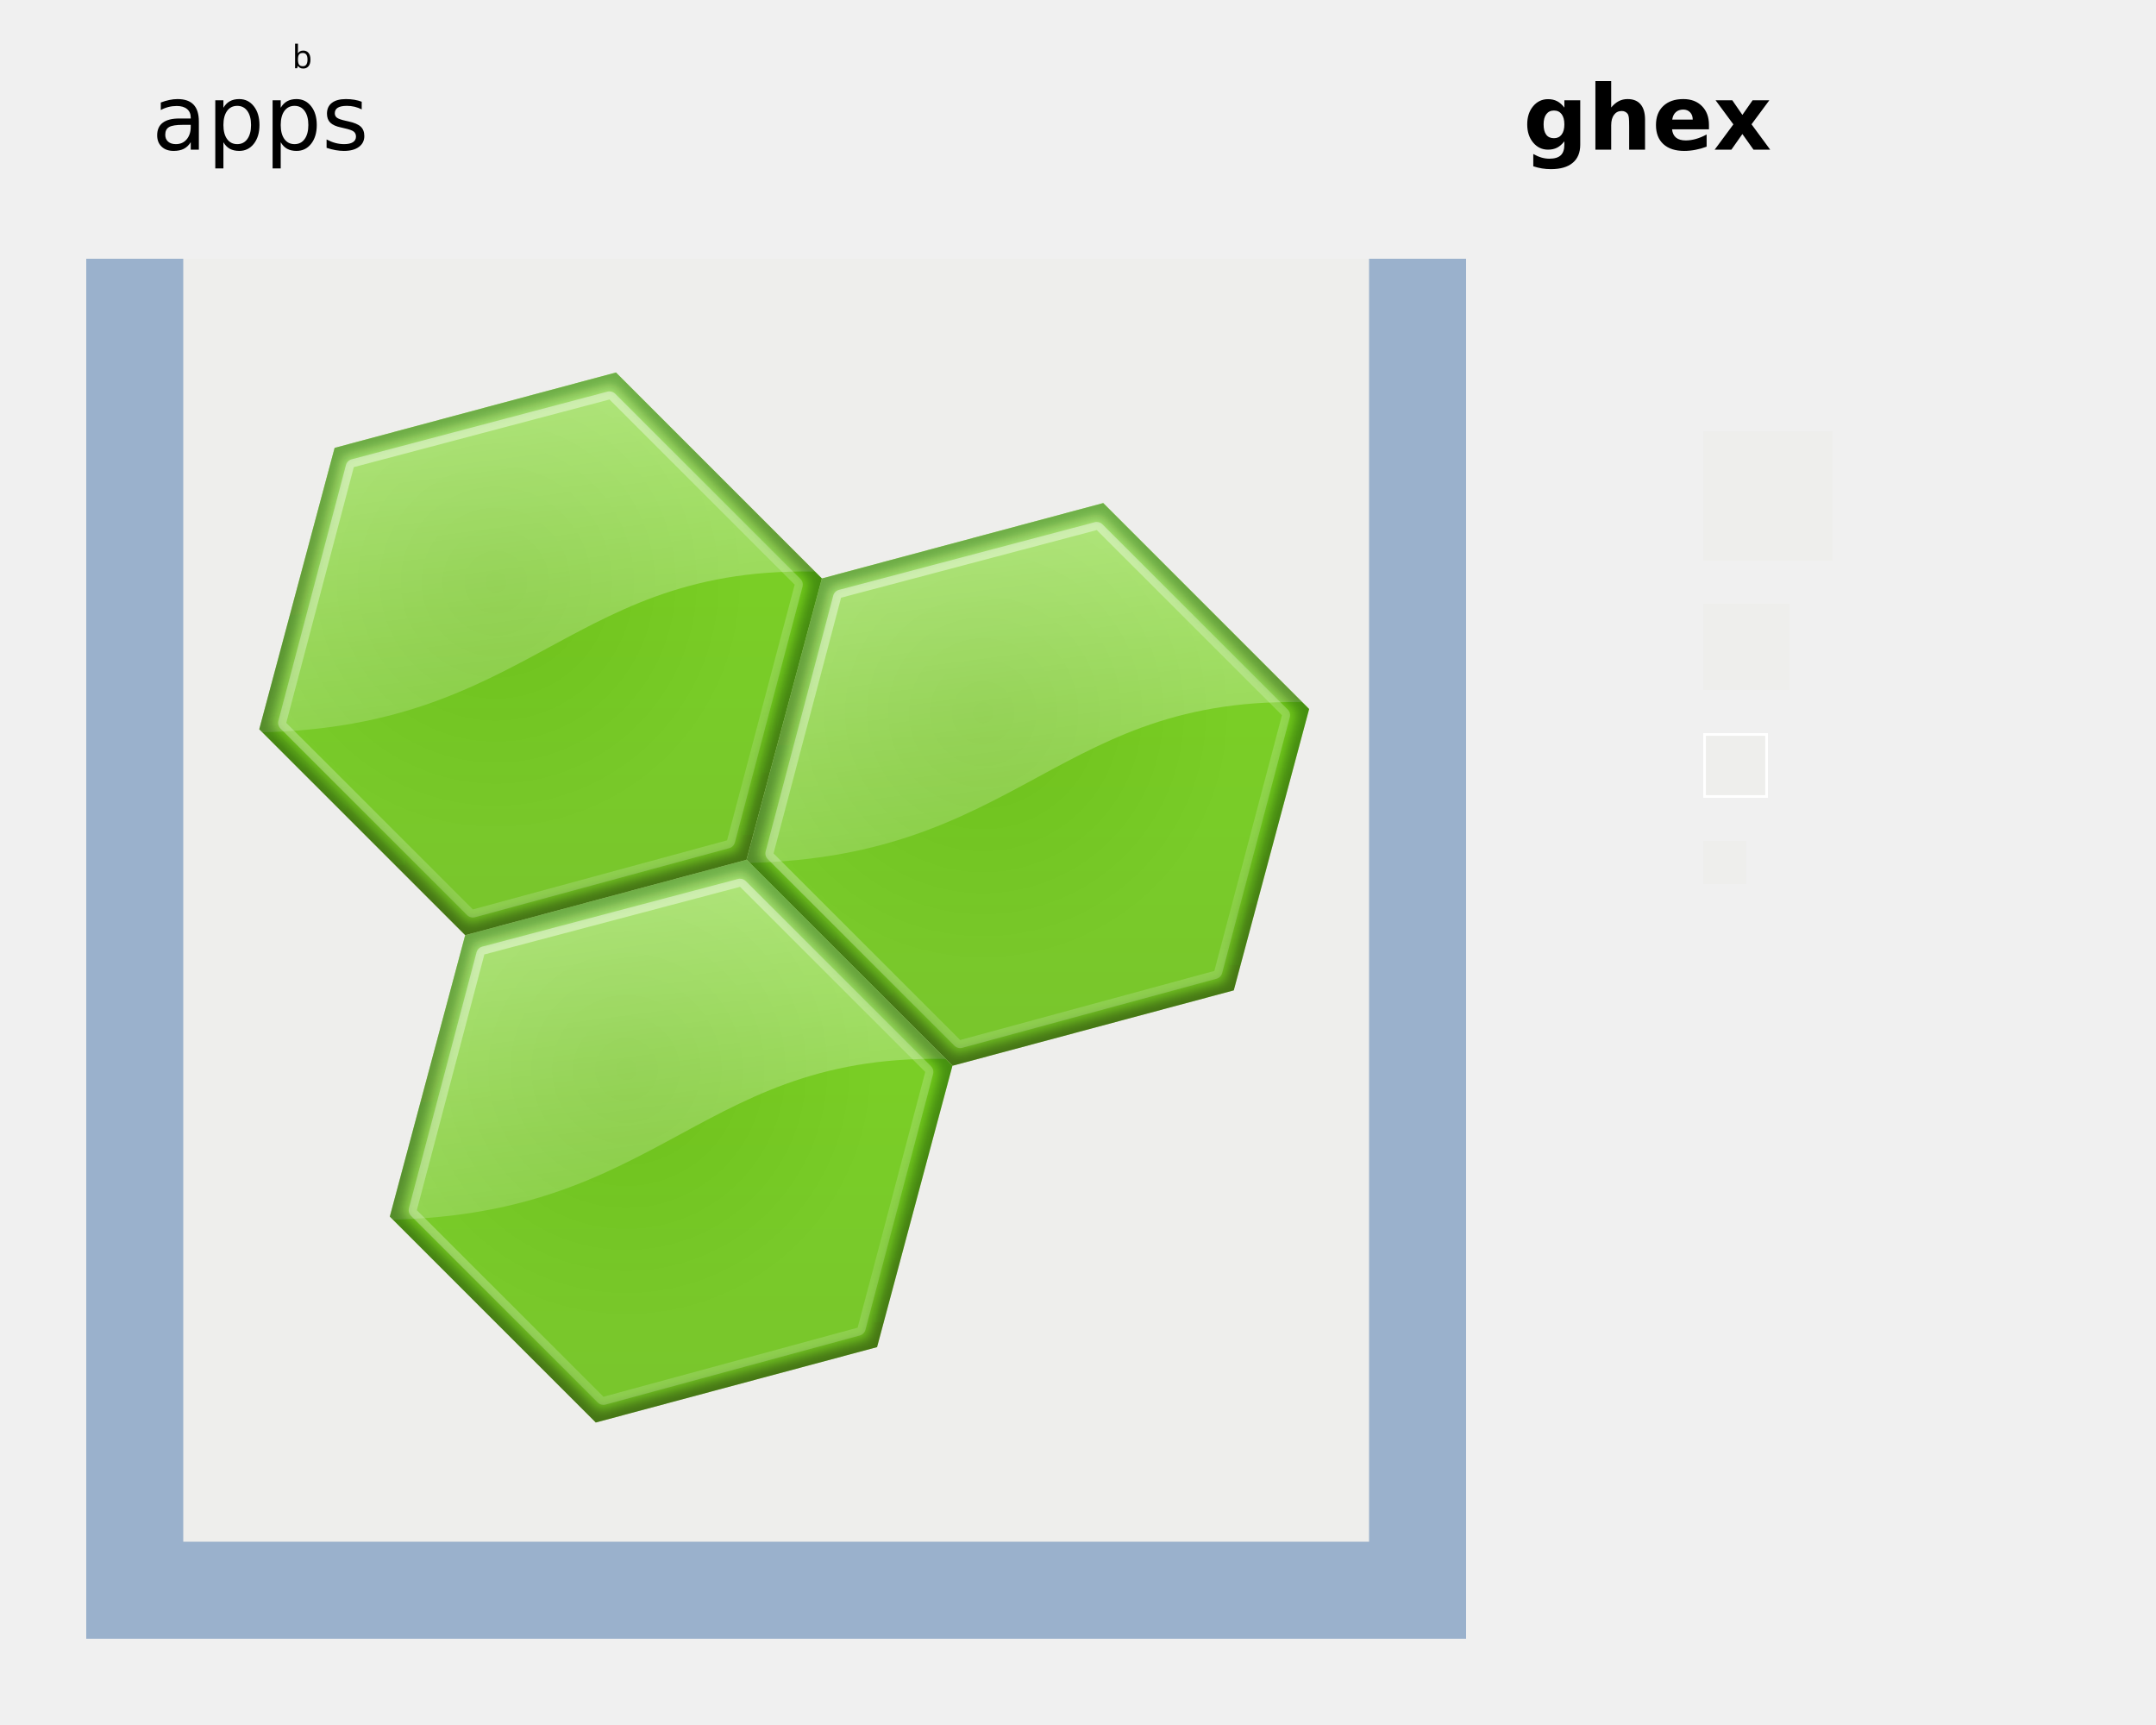
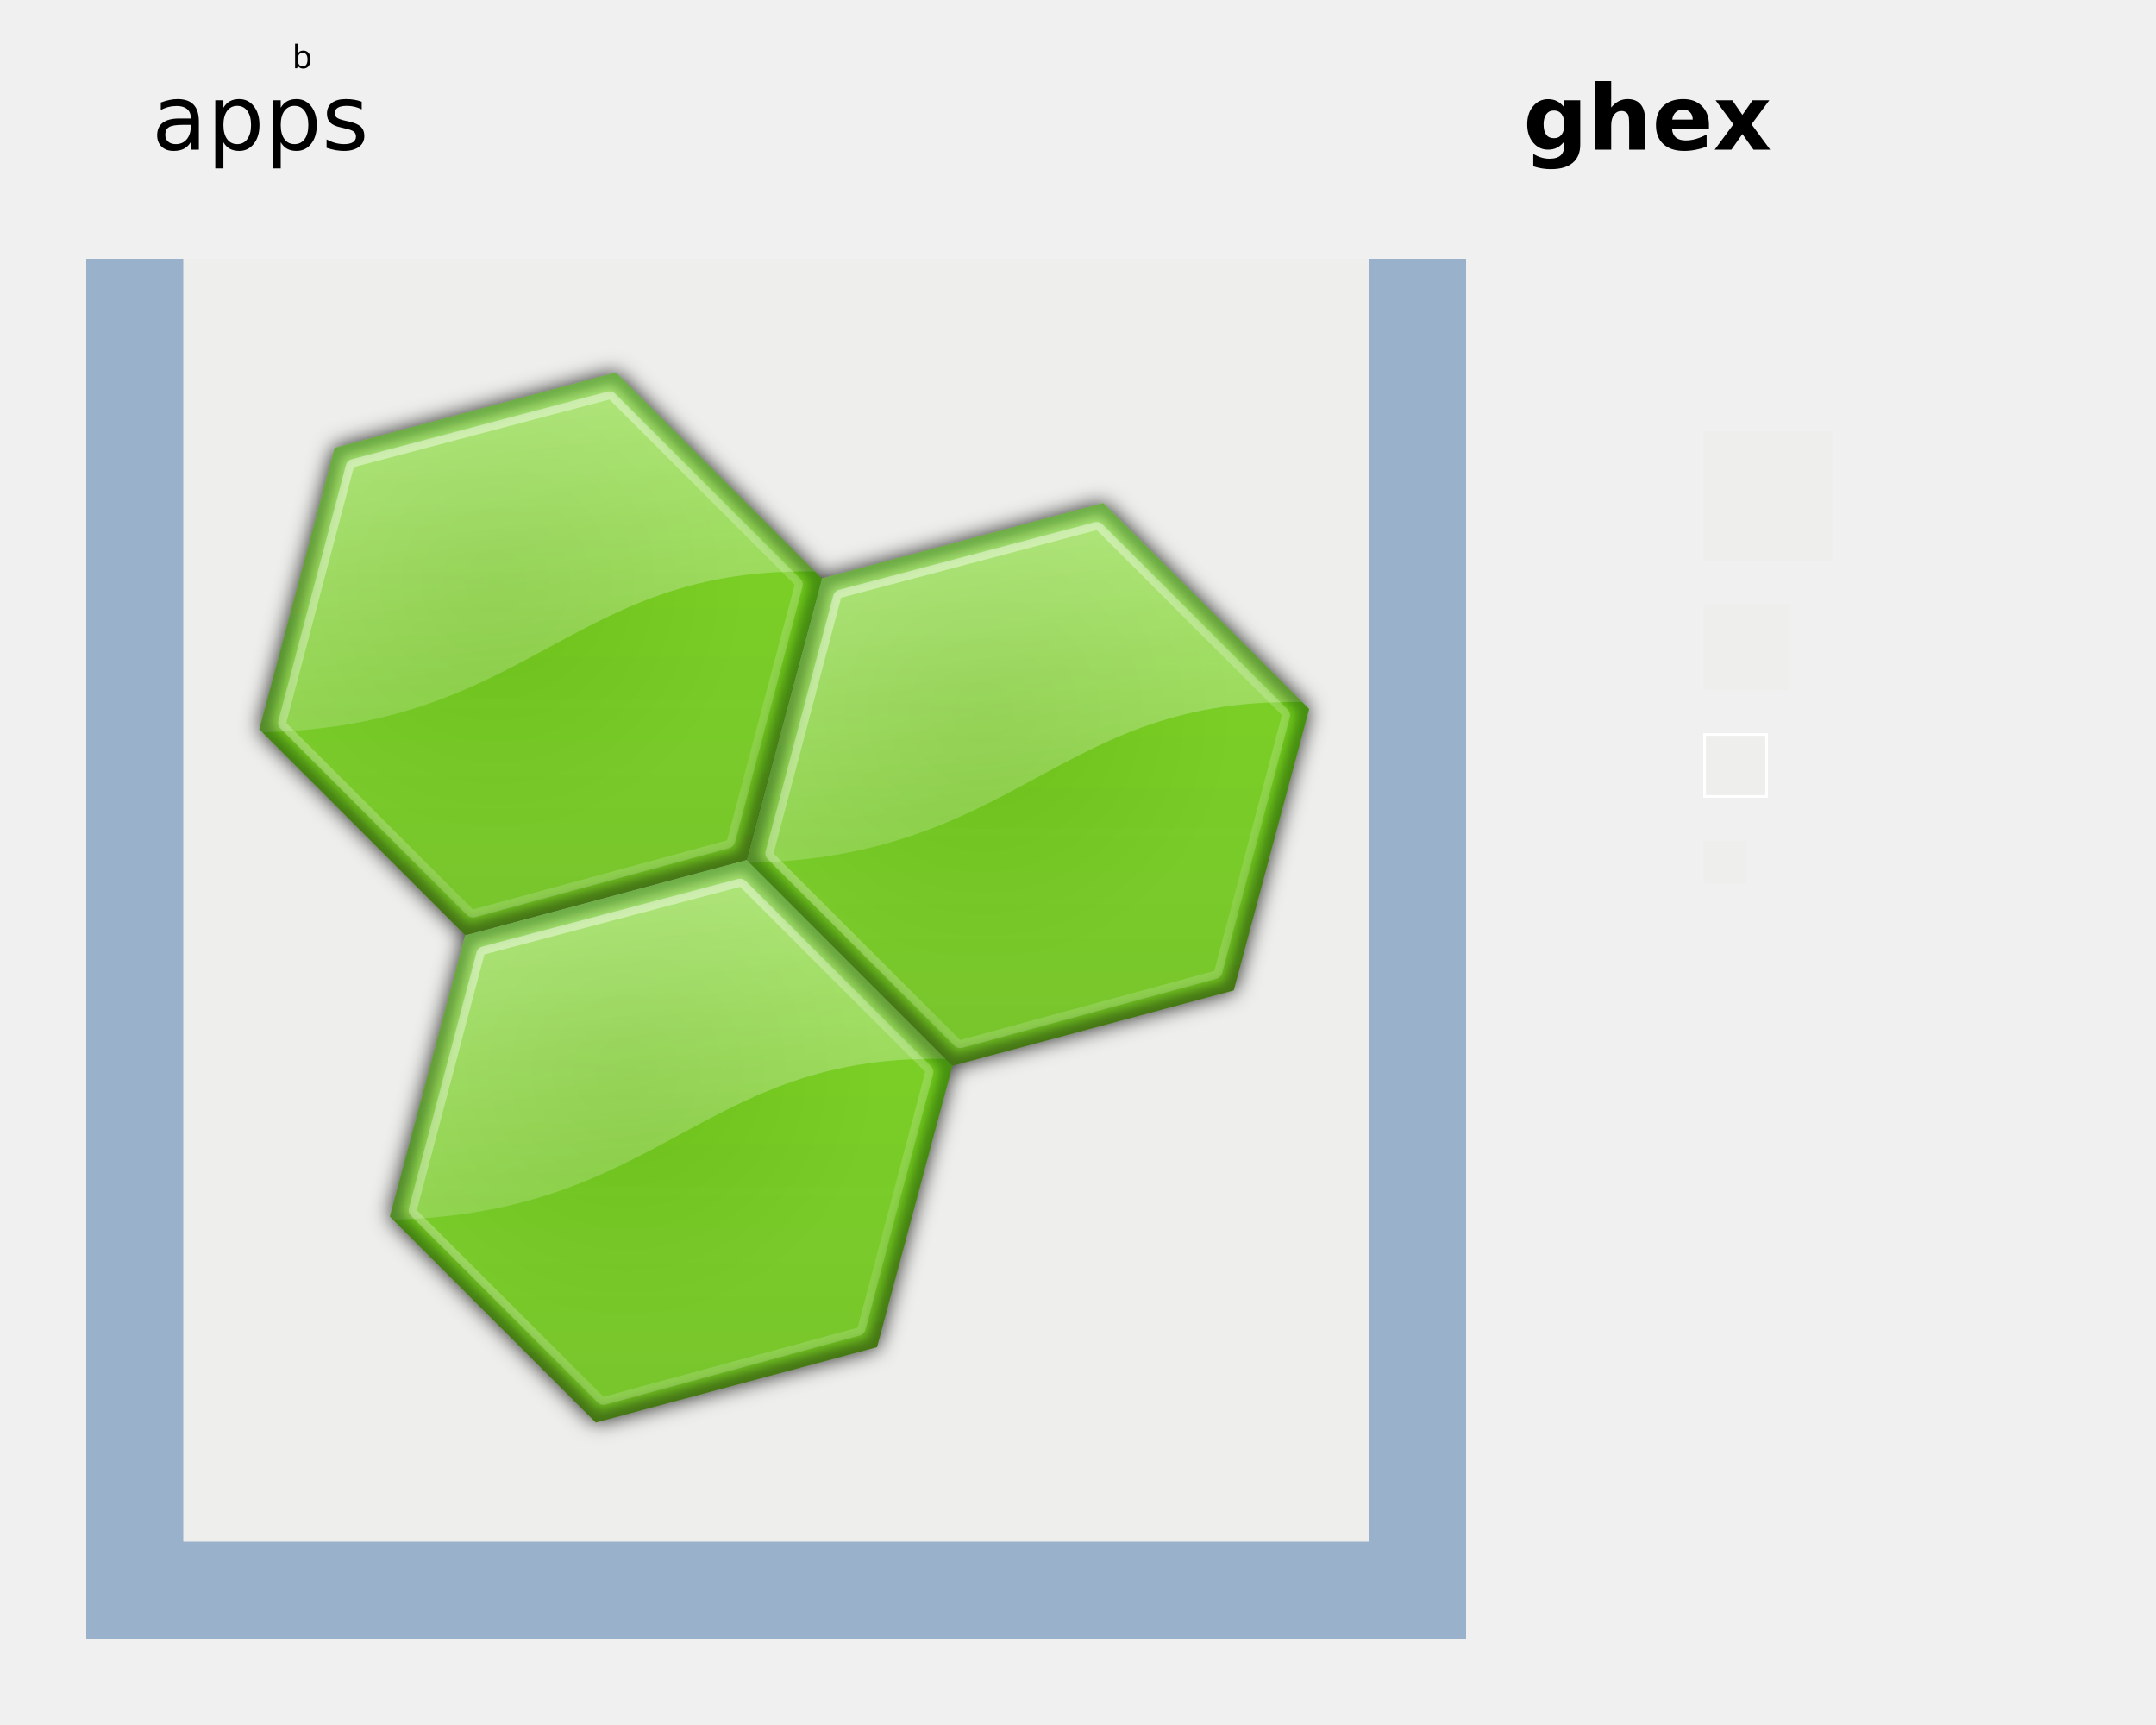
<svg xmlns="http://www.w3.org/2000/svg" xmlns:xlink="http://www.w3.org/1999/xlink" width="800" height="640" id="svg11300" version="1.0" style="display:inline;enable-background:new">
  <defs id="defs3">
    <linearGradient id="linearGradient4143">
      <stop id="stop4145" offset="0" style="stop-color:#ffffff;stop-opacity:1;" />
      <stop id="stop4147" offset="1" style="stop-color:#ffffff;stop-opacity:0;" />
    </linearGradient>
    <linearGradient id="linearGradient4047">
      <stop style="stop-color:#000000;stop-opacity:1;" offset="0" id="stop4049" />
      <stop style="stop-color:#0b5b00;stop-opacity:1;" offset="1" id="stop4051" />
    </linearGradient>
    <linearGradient id="linearGradient4026">
      <stop id="stop4028" offset="0" style="stop-color:#000000;stop-opacity:1;" />
      <stop id="stop4030" offset="1" style="stop-color:#ffffff;stop-opacity:1;" />
    </linearGradient>
    <linearGradient id="linearGradient3980">
      <stop style="stop-color:#ffffff;stop-opacity:1;" offset="0" id="stop3982" />
      <stop style="stop-color:#ffffff;stop-opacity:0;" offset="1" id="stop3984" />
    </linearGradient>
    <linearGradient id="linearGradient3914">
      <stop style="stop-color:#73d216;stop-opacity:1;" offset="0" id="stop3916" />
      <stop style="stop-color:#72c223;stop-opacity:1;" offset="1" id="stop3918" />
    </linearGradient>
    <linearGradient xlink:href="#linearGradient3914" id="linearGradient3920" x1="1.595" y1="-5.461" x2="1.595" y2="6.002" gradientUnits="userSpaceOnUse" />
    <linearGradient xlink:href="#linearGradient3914" id="linearGradient3928" x1="1.569" y1="-5.278" x2="1.569" y2="6.185" gradientUnits="userSpaceOnUse" />
    <linearGradient xlink:href="#linearGradient3914" id="linearGradient3930" x1="2.695" y1="-5.486" x2="2.695" y2="5.976" gradientUnits="userSpaceOnUse" />
    <clipPath clipPathUnits="userSpaceOnUse" id="clipPath3936">
      <path d="M 4.632,4.569 -1.35,6.172 -5.73,1.793 -4.127,-4.19 1.856,-5.793 6.235,-1.414 z" id="path3938" style="color:#000000;fill:url(#linearGradient3940);fill-opacity:1;fill-rule:evenodd;stroke:none;stroke-width:0.589;marker:none;visibility:visible;display:inline;overflow:visible" />
    </clipPath>
    <linearGradient xlink:href="#linearGradient3914" id="linearGradient3940" gradientUnits="userSpaceOnUse" x1="1.595" y1="-5.461" x2="1.595" y2="6.002" />
    <filter id="filter3950">
      <feGaussianBlur stdDeviation="0.12" id="feGaussianBlur3952" />
    </filter>
    <linearGradient xlink:href="#linearGradient3914" id="linearGradient3975" gradientUnits="userSpaceOnUse" x1="1.595" y1="-5.461" x2="1.595" y2="6.002" gradientTransform="matrix(17.44795,0,0,17.44795,196.1743,239.2763)" />
    <linearGradient xlink:href="#linearGradient3980" id="linearGradient3986" x1="216" y1="128" x2="240" y2="272" gradientUnits="userSpaceOnUse" />
    <filter id="filter3992">
      <feGaussianBlur stdDeviation="0.12" id="feGaussianBlur3994" />
    </filter>
    <linearGradient xlink:href="#linearGradient3980" id="linearGradient4032" gradientUnits="userSpaceOnUse" x1="216" y1="128" x2="236" y2="304" />
    <linearGradient xlink:href="#linearGradient3980" id="linearGradient4038" gradientUnits="userSpaceOnUse" x1="216" y1="128" x2="236" y2="304" />
    <linearGradient xlink:href="#linearGradient4047" id="linearGradient4053" x1="1.136" y1="5.085" x2="0.219" y2="-5.461" gradientUnits="userSpaceOnUse" />
    <linearGradient xlink:href="#linearGradient3980" id="linearGradient4055" gradientUnits="userSpaceOnUse" x1="176" y1="136" x2="236" y2="304" />
    <linearGradient xlink:href="#linearGradient2785" id="linearGradient1999" gradientUnits="userSpaceOnUse" gradientTransform="matrix(1.850637,0,0,1.302756,3.256183,11.54837)" x1="5.021" y1="10.217" x2="14.172" y2="15.256" />
    <linearGradient id="linearGradient2785">
      <stop style="stop-color:white;stop-opacity:1;" offset="0" id="stop2787" />
      <stop style="stop-color:white;stop-opacity:0;" offset="1" id="stop2789" />
    </linearGradient>
    <linearGradient y2="23.101" x2="10.488" y1="7.12" x1="7.488" gradientTransform="matrix(21.3336,0,0,15.01778,8.249393,-342.9196)" gradientUnits="userSpaceOnUse" id="linearGradient3065" xlink:href="#linearGradient2785" />
    <linearGradient xlink:href="#linearGradient3914" id="linearGradient4129" gradientUnits="userSpaceOnUse" x1="2.695" y1="-5.486" x2="2.695" y2="5.976" />
    <clipPath clipPathUnits="userSpaceOnUse" id="clipPath4131">
      <path style="color:#000000;fill:url(#linearGradient4135);fill-opacity:1;fill-rule:evenodd;stroke:none;stroke-width:0.589;marker:none;visibility:visible;display:inline;overflow:visible;enable-background:new" id="path4133" d="M 4.632,4.569 -1.35,6.172 -5.73,1.793 -4.127,-4.19 1.856,-5.793 6.235,-1.414 z" transform="matrix(17.44795,0,0,17.44795,196.1743,-100.7237)" />
    </clipPath>
    <linearGradient xlink:href="#linearGradient3914" id="linearGradient4135" gradientUnits="userSpaceOnUse" x1="2.695" y1="-5.486" x2="2.695" y2="5.976" />
    <radialGradient xlink:href="#linearGradient4026" id="radialGradient4137" cx="184" cy="216.075" fx="184" fy="216.075" r="94.328" gradientTransform="matrix(1,0,0,1.002816,0,-0.6837523)" gradientUnits="userSpaceOnUse" />
    <linearGradient xlink:href="#linearGradient4143" id="linearGradient4141" gradientUnits="userSpaceOnUse" x1="200" y1="312" x2="192" y2="184" />
    <linearGradient xlink:href="#linearGradient3914" id="linearGradient4161" gradientUnits="userSpaceOnUse" x1="1.595" y1="-5.461" x2="1.595" y2="6.002" />
    <radialGradient xlink:href="#linearGradient4026" id="radialGradient4163" gradientUnits="userSpaceOnUse" gradientTransform="matrix(1,0,0,1.002816,180.8064,-292.2368)" cx="184" cy="216.075" fx="184" fy="216.075" r="94.328" />
    <linearGradient xlink:href="#linearGradient2785" id="linearGradient4165" gradientUnits="userSpaceOnUse" gradientTransform="matrix(21.3336,0,0,15.01778,8.249393,-342.9196)" x1="7.488" y1="7.12" x2="10.488" y2="23.101" />
    <linearGradient xlink:href="#linearGradient4047" id="linearGradient4167" gradientUnits="userSpaceOnUse" x1="1.136" y1="5.085" x2="0.219" y2="-5.461" />
    <linearGradient xlink:href="#linearGradient3980" id="linearGradient4169" gradientUnits="userSpaceOnUse" x1="176" y1="136" x2="236" y2="304" gradientTransform="translate(180.8064,-291.5531)" />
    <linearGradient xlink:href="#linearGradient4143" id="linearGradient4171" gradientUnits="userSpaceOnUse" x1="200" y1="312" x2="192" y2="184" gradientTransform="translate(180.8064,-291.5531)" />
    <linearGradient xlink:href="#linearGradient3914" id="linearGradient4185" gradientUnits="userSpaceOnUse" x1="1.595" y1="-5.461" x2="1.595" y2="6.002" />
    <radialGradient xlink:href="#linearGradient4026" id="radialGradient4187" gradientUnits="userSpaceOnUse" gradientTransform="matrix(1,0,0,1.002816,48.44694,-159.8773)" cx="184" cy="216.075" fx="184" fy="216.075" r="94.328" />
    <linearGradient xlink:href="#linearGradient2785" id="linearGradient4189" gradientUnits="userSpaceOnUse" gradientTransform="matrix(21.3336,0,0,15.01778,8.249393,-342.9196)" x1="7.488" y1="7.12" x2="10.488" y2="23.101" />
    <linearGradient xlink:href="#linearGradient4047" id="linearGradient4191" gradientUnits="userSpaceOnUse" x1="1.136" y1="5.085" x2="0.219" y2="-5.461" />
    <linearGradient xlink:href="#linearGradient3980" id="linearGradient4193" gradientUnits="userSpaceOnUse" gradientTransform="translate(48.44694,-159.1936)" x1="176" y1="136" x2="236" y2="304" />
    <linearGradient xlink:href="#linearGradient4143" id="linearGradient4195" gradientUnits="userSpaceOnUse" gradientTransform="translate(48.44694,-159.1936)" x1="200" y1="312" x2="192" y2="184" />
+     <linearGradient xlink:href="#linearGradient3914" id="linearGradient4203" gradientUnits="userSpaceOnUse" x1="2.695" y1="-5.486" x2="2.695" y2="5.976" gradientTransform="matrix(17.44795,0,0,17.44795,376.9807,287.7232)" />
+     <filter id="filter4206">
+       <feGaussianBlur stdDeviation="3.896" id="feGaussianBlur4208" />
+     </filter>
  </defs>
  <g style="display:inline" id="layer1" transform="translate(0,340)">
    <g id="layer2" style="display:inline">
      <rect y="-244" x="32" height="512" width="512" id="rect6282" style="fill:#eeeeec;fill-opacity:1;fill-rule:nonzero;stroke:none;stroke-width:2;marker:none;visibility:visible;display:inline;overflow:visible;enable-background:accumulate" />
      <path style="opacity:0.451;fill:#3465a4;fill-opacity:1;fill-rule:nonzero;stroke:none;stroke-width:2;marker:none;visibility:visible;display:inline;overflow:visible;enable-background:accumulate" d="M 32,-244 32,268 l 36,0 440,0 36,0 0,-36 0,-476 -36,0 0,476 -440,0 0,-476 -36,0 z" id="rect10603" />
      <rect style="fill:#eeeeec;fill-opacity:1;fill-rule:nonzero;stroke:none;stroke-width:2;marker:none;visibility:visible;display:inline;overflow:visible;enable-background:accumulate" id="rect6284" width="48" height="48" x="632" y="-180" />
      <rect y="-116" x="632" height="32" width="32" id="rect6592" style="fill:#eeeeec;fill-opacity:1;fill-rule:nonzero;stroke:none;stroke-width:2;marker:none;visibility:visible;display:inline;overflow:visible;enable-background:accumulate" />
      <rect y="-68" x="632" height="24" width="24" id="rect5028" style="fill:#ffffff;fill-opacity:1;fill-rule:nonzero;stroke:none;stroke-width:2;marker:none;visibility:visible;display:inline;overflow:visible;enable-background:accumulate" />
      <rect y="-28" x="632" height="16" width="16" id="rect6833" style="fill:#eeeeec;fill-opacity:1;fill-rule:nonzero;stroke:none;stroke-width:2;marker:none;visibility:visible;display:inline;overflow:visible;enable-background:accumulate" />
      <rect style="fill:#eeeeec;fill-opacity:1;fill-rule:nonzero;stroke:none;stroke-width:2;marker:none;visibility:visible;display:inline;overflow:visible;enable-background:accumulate" id="rect6749" width="22" height="22" x="633" y="-67" />
      <text id="context" style="font-size:33.505px;font-style:normal;font-variant:normal;font-weight:normal;font-stretch:normal;fill:#000000;fill-opacity:1;stroke:none;display:inline;enable-background:new;font-family:DejaVu Sans;-inkscape-font-specification:DejaVu Sans" x="56.303" xml:space="preserve" y="-284.474">
        <tspan id="tspan2716" x="56.303" y="-284.474" style="font-style:normal;font-variant:normal;font-weight:normal;font-stretch:normal;font-family:DejaVu Sans;-inkscape-font-specification:DejaVu Sans">apps</tspan>
      </text>
      <text id="icon-name" style="font-size:33.505px;font-style:normal;font-variant:normal;font-weight:bold;font-stretch:normal;text-align:start;line-height:125%;writing-mode:lr-tb;text-anchor:start;fill:#000000;fill-opacity:1;stroke:none;display:inline;enable-background:new;font-family:DejaVu Sans;-inkscape-font-specification:DejaVu Sans Bold" x="565.186" xml:space="preserve" y="-284.474">
        <tspan id="tspan3023" x="565.186" y="-284.474" style="font-size:33.505px;font-style:normal;font-variant:normal;font-weight:bold;font-stretch:normal;font-family:DejaVu Sans;-inkscape-font-specification:DejaVu Sans Bold">ghex</tspan>
      </text>
      <text xml:space="preserve" style="font-size:12px;font-style:normal;font-variant:normal;font-weight:normal;font-stretch:normal;line-height:125%;letter-spacing:0px;word-spacing:0px;fill:#000000;fill-opacity:1;stroke:none;font-family:Cantarell;-inkscape-font-specification:Cantarell" x="108.475" y="25.311" id="text3131" transform="translate(0,-340)">
        <tspan id="tspan3133" x="108.475" y="25.311">b</tspan>
      </text>
    </g>
    <g id="layer4" style="display:inline">
      <g id="g6154" style="fill:#ffffff" transform="matrix(1.25,0,0,1.25,-78,-47.25)" />
    </g>
    <g id="layer5" style="display:inline">
+       <path style="display:inline;enable-background:new;color:#000000;fill:#000000;fill-opacity:1;fill-rule:evenodd;stroke:none;stroke-width:0.589;marker:none;visibility:visible;overflow:visible;filter:url(#filter4206);opacity:0.85" d="M 228.562 138.188 L 124.156 166.156 L 96.188 270.562 L 172.625 346.969 L 144.625 451.375 L 221.062 527.781 L 325.438 499.812 L 353.406 395.406 L 457.812 367.438 L 485.781 263.062 L 409.375 186.625 L 304.969 214.625 L 228.562 138.188 z " transform="translate(0,-340)" id="path4197" />
      <path transform="matrix(17.44795,0,0,17.44795,376.9807,-52.27678)" d="M 4.632,4.569 -1.35,6.172 -5.73,1.793 -4.127,-4.19 1.856,-5.793 6.235,-1.414 z" id="use1911" style="display:inline;enable-background:new;color:#000000;fill:url(#linearGradient3930);fill-opacity:1;fill-rule:evenodd;stroke:none;stroke-width:0.589;marker:none;visibility:visible;overflow:visible" />
+       <path style="color:#000000;fill:url(#linearGradient4185);fill-opacity:1;fill-rule:evenodd;stroke:none;stroke-width:0.589;marker:none;visibility:visible;display:inline;overflow:visible;enable-background:new" id="path4173" d="M 4.632,4.569 -1.35,6.172 -5.73,1.793 -4.127,-4.19 1.856,-5.793 6.235,-1.414 z" transform="matrix(17.44795,0,0,17.44795,244.6212,80.08271)" />
+       <path style="display:inline;enable-background:new;color:#000000;fill:url(#linearGradient3920);fill-opacity:1;fill-rule:evenodd;stroke:none;stroke-width:0.589;marker:none;visibility:visible;overflow:visible" id="path3661" d="M 4.632,4.569 -1.35,6.172 -5.73,1.793 -4.127,-4.19 1.856,-5.793 6.235,-1.414 z" transform="matrix(17.44795,0,0,17.44795,196.1743,-100.7237)" />
      <path style="opacity:0.05;color:#000000;fill:url(#radialGradient4163);fill-opacity:1;fill-rule:evenodd;stroke:none;stroke-width:6;marker:none;visibility:visible;display:inline;overflow:visible;enable-background:new" d="m 406.963,-143.334 -94.875,25.094 -25.062,94.875 69.25,69.219 94.312,-25.625 25.094,-94.875 -68.719,-68.688 z" id="path4151" />
+       <path id="path4175" d="m 274.603,-10.975 -94.875,25.094 -25.062,94.875 69.25,69.219 94.312,-25.625 25.094,-94.875 -68.719,-68.688 z" style="opacity:0.05;color:#000000;fill:url(#radialGradient4187);fill-opacity:1;fill-rule:evenodd;stroke:none;stroke-width:6;marker:none;visibility:visible;display:inline;overflow:visible;enable-background:new" />
+       <path id="path4008" d="M 226.156 148.219 L 131.281 173.312 L 106.219 268.188 L 175.469 337.406 L 269.781 311.781 L 294.875 216.906 L 226.156 148.219 z " style="display:inline;enable-background:new;color:#000000;fill:url(#radialGradient4137);fill-opacity:1;fill-rule:evenodd;stroke:none;stroke-width:6;marker:none;visibility:visible;overflow:visible;stroke-opacity:1;stroke-miterlimit:4;stroke-dasharray:none;stroke-linejoin:round;opacity:0.05" transform="translate(0,-340)" />
      <path clip-path="url(#clipPath4131)" id="path4153" d="m 90.582,-68.233 28.754,-109.363 110.322,-29.221 80.924,79.219 C 210.432,-133.437 200,-68 90.582,-68.233 z" style="opacity:0.5;fill:url(#linearGradient4165);fill-opacity:1;fill-rule:evenodd;stroke:none" transform="translate(180.8064,48.44694)" />
      <path clip-path="url(#clipPath3936)" style="opacity:0.4;color:#000000;fill:none;stroke:url(#linearGradient4167);stroke-width:0.459;stroke-miterlimit:4;stroke-opacity:1;stroke-dasharray:none;marker:none;visibility:visible;display:inline;overflow:visible;filter:url(#filter3950);enable-background:new" id="path4155" d="M 4.632,4.569 -1.35,6.172 -5.73,1.793 -4.127,-4.19 1.856,-5.793 6.235,-1.414 z" transform="matrix(17.44795,0,0,17.44795,376.9807,-52.27678)" />
      <path id="path4157" d="m 406.619,-146.334 a 3,3 0 0 0 -0.438,0.094 l -94.875,25.094 a 3,3 0 0 0 -2.125,2.125 l -25.062,94.875 a 3,3 0 0 0 0.781,2.906 l 69.25,69.219 a 3,3 0 0 0 2.906,0.781 l 94.312,-25.625 a 3,3 0 0 0 2.125,-2.125 l 25.094,-94.875 a 3,3 0 0 0 -0.781,-2.906 l -68.719,-68.688 a 3,3 0 0 0 -2.156,-0.875 3,3 0 0 0 -0.312,0 z m 0.344,3 68.719,68.688 -25.094,94.875 -94.312,25.625 -69.25,-69.219 25.062,-94.875 94.875,-25.094 z" style="font-size:medium;font-style:normal;font-variant:normal;font-weight:normal;font-stretch:normal;text-indent:0;text-align:start;text-decoration:none;line-height:normal;letter-spacing:normal;word-spacing:normal;text-transform:none;direction:ltr;block-progression:tb;writing-mode:lr-tb;text-anchor:start;baseline-shift:baseline;opacity:0.5;color:#000000;fill:url(#linearGradient4169);fill-opacity:1;stroke:none;stroke-width:6;marker:none;visibility:visible;display:inline;overflow:visible;enable-background:new;font-family:Sans;-inkscape-font-specification:Sans" />
      <path style="font-size:medium;font-style:normal;font-variant:normal;font-weight:normal;font-stretch:normal;text-indent:0;text-align:start;text-decoration:none;line-height:normal;letter-spacing:normal;word-spacing:normal;text-transform:none;direction:ltr;block-progression:tb;writing-mode:lr-tb;text-anchor:start;baseline-shift:baseline;opacity:0.2;color:#000000;fill:url(#linearGradient4171);fill-opacity:1;stroke:none;stroke-width:6;marker:none;visibility:visible;display:inline;overflow:visible;enable-background:new;font-family:Sans;-inkscape-font-specification:Sans" d="m 406.619,-146.334 a 3,3 0 0 0 -0.438,0.094 l -94.875,25.094 a 3,3 0 0 0 -2.125,2.125 l -25.062,94.875 a 3,3 0 0 0 0.781,2.906 l 69.25,69.219 a 3,3 0 0 0 2.906,0.781 l 94.312,-25.625 a 3,3 0 0 0 2.125,-2.125 l 25.094,-94.875 a 3,3 0 0 0 -0.781,-2.906 l -68.719,-68.688 a 3,3 0 0 0 -2.156,-0.875 3,3 0 0 0 -0.312,0 z m 0.344,3 68.719,68.688 -25.094,94.875 -94.312,25.625 -69.25,-69.219 25.062,-94.875 94.875,-25.094 z" id="path4159" />
-       <path style="color:#000000;fill:url(#linearGradient4185);fill-opacity:1;fill-rule:evenodd;stroke:none;stroke-width:0.589;marker:none;visibility:visible;display:inline;overflow:visible;enable-background:new" id="path4173" d="M 4.632,4.569 -1.35,6.172 -5.73,1.793 -4.127,-4.19 1.856,-5.793 6.235,-1.414 z" transform="matrix(17.44795,0,0,17.44795,244.6212,80.08271)" />
-       <path id="path4175" d="m 274.603,-10.975 -94.875,25.094 -25.062,94.875 69.25,69.219 94.312,-25.625 25.094,-94.875 -68.719,-68.688 z" style="opacity:0.05;color:#000000;fill:url(#radialGradient4187);fill-opacity:1;fill-rule:evenodd;stroke:none;stroke-width:6;marker:none;visibility:visible;display:inline;overflow:visible;enable-background:new" />
      <path transform="translate(48.44694,180.8064)" style="opacity:0.5;fill:url(#linearGradient4189);fill-opacity:1;fill-rule:evenodd;stroke:none" d="m 90.582,-68.233 28.754,-109.363 110.322,-29.221 80.924,79.219 C 210.432,-133.437 200,-68 90.582,-68.233 z" id="path4177" clip-path="url(#clipPath4131)" />
      <path transform="matrix(17.44795,0,0,17.44795,244.6212,80.08271)" d="M 4.632,4.569 -1.35,6.172 -5.73,1.793 -4.127,-4.19 1.856,-5.793 6.235,-1.414 z" id="path4179" style="opacity:0.4;color:#000000;fill:none;stroke:url(#linearGradient4191);stroke-width:0.459;stroke-miterlimit:4;stroke-opacity:1;stroke-dasharray:none;marker:none;visibility:visible;display:inline;overflow:visible;filter:url(#filter3950);enable-background:new" clip-path="url(#clipPath3936)" />
      <path style="font-size:medium;font-style:normal;font-variant:normal;font-weight:normal;font-stretch:normal;text-indent:0;text-align:start;text-decoration:none;line-height:normal;letter-spacing:normal;word-spacing:normal;text-transform:none;direction:ltr;block-progression:tb;writing-mode:lr-tb;text-anchor:start;baseline-shift:baseline;opacity:0.5;color:#000000;fill:url(#linearGradient4193);fill-opacity:1;stroke:none;stroke-width:6;marker:none;visibility:visible;display:inline;overflow:visible;enable-background:new;font-family:Sans;-inkscape-font-specification:Sans" d="m 274.259,-13.975 a 3,3 0 0 0 -0.438,0.094 l -94.875,25.094 a 3,3 0 0 0 -2.125,2.125 l -25.062,94.875 a 3,3 0 0 0 0.781,2.906 l 69.25,69.219 a 3,3 0 0 0 2.906,0.781 l 94.312,-25.625 a 3,3 0 0 0 2.125,-2.125 l 25.094,-94.875 a 3,3 0 0 0 -0.781,-2.906 l -68.719,-68.688 a 3,3 0 0 0 -2.156,-0.875 3,3 0 0 0 -0.312,0 z m 0.344,3 68.719,68.688 -25.094,94.875 -94.312,25.625 -69.25,-69.219 25.062,-94.875 94.875,-25.094 z" id="path4181" />
      <path id="path4183" d="m 274.259,-13.975 a 3,3 0 0 0 -0.438,0.094 l -94.875,25.094 a 3,3 0 0 0 -2.125,2.125 l -25.062,94.875 a 3,3 0 0 0 0.781,2.906 l 69.25,69.219 a 3,3 0 0 0 2.906,0.781 l 94.312,-25.625 a 3,3 0 0 0 2.125,-2.125 l 25.094,-94.875 a 3,3 0 0 0 -0.781,-2.906 l -68.719,-68.688 a 3,3 0 0 0 -2.156,-0.875 3,3 0 0 0 -0.312,0 z m 0.344,3 68.719,68.688 -25.094,94.875 -94.312,25.625 -69.25,-69.219 25.062,-94.875 94.875,-25.094 z" style="font-size:medium;font-style:normal;font-variant:normal;font-weight:normal;font-stretch:normal;text-indent:0;text-align:start;text-decoration:none;line-height:normal;letter-spacing:normal;word-spacing:normal;text-transform:none;direction:ltr;block-progression:tb;writing-mode:lr-tb;text-anchor:start;baseline-shift:baseline;opacity:0.2;color:#000000;fill:url(#linearGradient4195);fill-opacity:1;stroke:none;stroke-width:6;marker:none;visibility:visible;display:inline;overflow:visible;enable-background:new;font-family:Sans;-inkscape-font-specification:Sans" />
      <g id="g8198" transform="matrix(5.092804,0,0,2.238878,20.30169,129.4805)" style="opacity:0.4" />
      <g id="g8230" style="display:inline" transform="matrix(4.889087,0,0,4.889087,322.0604,251.8199)" />
-       <path style="display:inline;enable-background:new;color:#000000;fill:url(#linearGradient3920);fill-opacity:1;fill-rule:evenodd;stroke:none;stroke-width:0.589;marker:none;visibility:visible;overflow:visible" id="path3661" d="M 4.632,4.569 -1.35,6.172 -5.73,1.793 -4.127,-4.19 1.856,-5.793 6.235,-1.414 z" transform="matrix(17.44795,0,0,17.44795,196.1743,-100.7237)" />
-       <path id="path4008" d="M 226.156 148.219 L 131.281 173.312 L 106.219 268.188 L 175.469 337.406 L 269.781 311.781 L 294.875 216.906 L 226.156 148.219 z " style="display:inline;enable-background:new;color:#000000;fill:url(#radialGradient4137);fill-opacity:1;fill-rule:evenodd;stroke:none;stroke-width:6;marker:none;visibility:visible;overflow:visible;stroke-opacity:1;stroke-miterlimit:4;stroke-dasharray:none;stroke-linejoin:round;opacity:0.05" transform="translate(0,-340)" />
      <path style="opacity:0.5;fill:url(#linearGradient3065);fill-opacity:1;fill-rule:evenodd;stroke:none" d="m 90.582,-68.233 28.754,-109.363 110.322,-29.221 80.924,79.219 C 210.432,-133.437 200,-68 90.582,-68.233 z" id="path1896" clip-path="url(#clipPath4131)" />
      <path transform="matrix(17.44795,0,0,17.44795,196.1743,-100.7237)" d="M 4.632,4.569 -1.35,6.172 -5.73,1.793 -4.127,-4.19 1.856,-5.793 6.235,-1.414 z" id="path3932" style="display:inline;enable-background:new;color:#000000;fill:none;fill-opacity:1;fill-rule:evenodd;stroke:url(#linearGradient4053);stroke-width:0.459;marker:none;visibility:visible;overflow:visible;stroke-opacity:1;stroke-miterlimit:4;stroke-dasharray:none;filter:url(#filter3950);opacity:0.4" clip-path="url(#clipPath3936)" />
      <path style="font-size:medium;font-style:normal;font-variant:normal;font-weight:normal;font-stretch:normal;text-indent:0;text-align:start;text-decoration:none;line-height:normal;letter-spacing:normal;word-spacing:normal;text-transform:none;direction:ltr;block-progression:tb;writing-mode:lr-tb;text-anchor:start;baseline-shift:baseline;opacity:0.5;color:#000000;fill:url(#linearGradient4055);fill-opacity:1;stroke:none;stroke-width:6;marker:none;visibility:visible;display:inline;overflow:visible;enable-background:new;font-family:Sans;-inkscape-font-specification:Sans;" d="M 225.812 145.219 A 3 3 0 0 0 225.375 145.312 L 130.5 170.406 A 3 3 0 0 0 128.375 172.531 L 103.312 267.406 A 3 3 0 0 0 104.094 270.312 L 173.344 339.531 A 3 3 0 0 0 176.25 340.312 L 270.562 314.688 A 3 3 0 0 0 272.688 312.562 L 297.781 217.688 A 3 3 0 0 0 297 214.781 L 228.281 146.094 A 3 3 0 0 0 226.125 145.219 A 3 3 0 0 0 225.812 145.219 z M 226.156 148.219 L 294.875 216.906 L 269.781 311.781 L 175.469 337.406 L 106.219 268.188 L 131.281 173.312 L 226.156 148.219 z " id="path3973" transform="translate(0,-340)" />
      <path transform="translate(0,-340)" id="path4139" d="M 225.812 145.219 A 3 3 0 0 0 225.375 145.312 L 130.5 170.406 A 3 3 0 0 0 128.375 172.531 L 103.312 267.406 A 3 3 0 0 0 104.094 270.312 L 173.344 339.531 A 3 3 0 0 0 176.25 340.312 L 270.562 314.688 A 3 3 0 0 0 272.688 312.562 L 297.781 217.688 A 3 3 0 0 0 297 214.781 L 228.281 146.094 A 3 3 0 0 0 226.125 145.219 A 3 3 0 0 0 225.812 145.219 z M 226.156 148.219 L 294.875 216.906 L 269.781 311.781 L 175.469 337.406 L 106.219 268.188 L 131.281 173.312 L 226.156 148.219 z " style="font-size:medium;font-style:normal;font-variant:normal;font-weight:normal;font-stretch:normal;text-indent:0;text-align:start;text-decoration:none;line-height:normal;letter-spacing:normal;word-spacing:normal;text-transform:none;direction:ltr;block-progression:tb;writing-mode:lr-tb;text-anchor:start;baseline-shift:baseline;opacity:0.2;color:#000000;fill:url(#linearGradient4141);fill-opacity:1;stroke:none;stroke-width:6;marker:none;visibility:visible;display:inline;overflow:visible;enable-background:new;font-family:Sans;-inkscape-font-specification:Sans" />
    </g>
  </g>
</svg>
